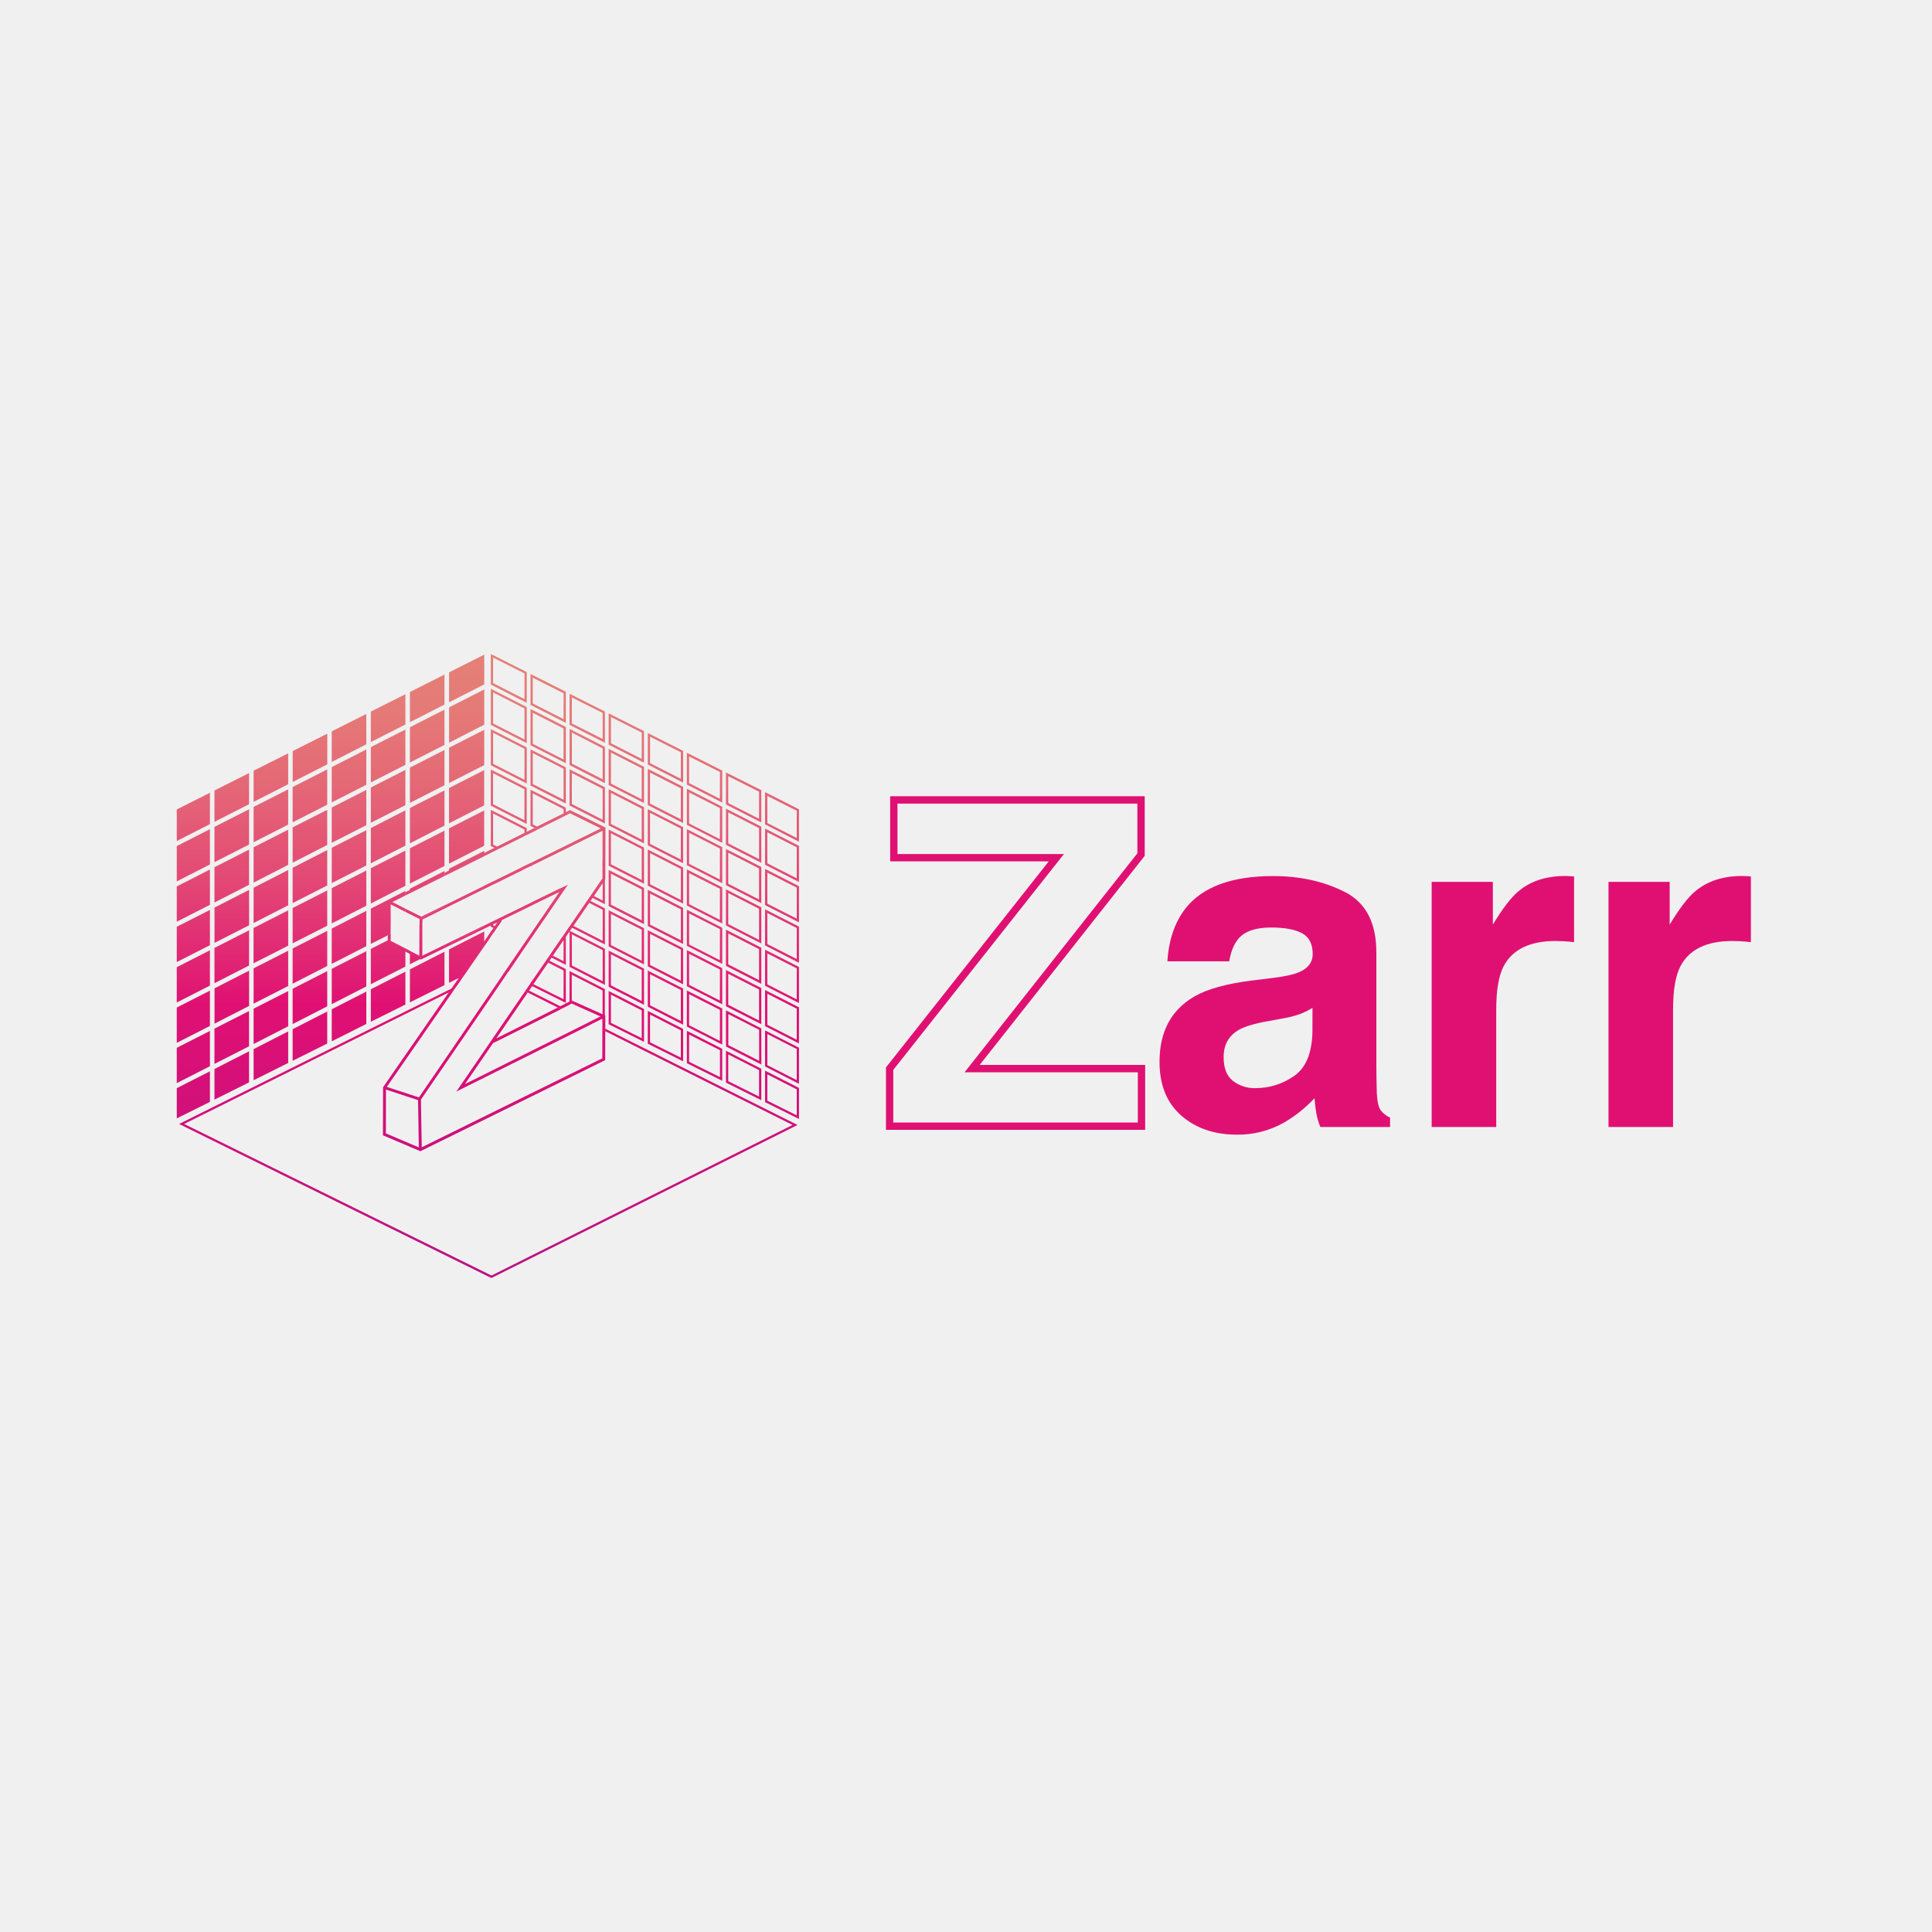
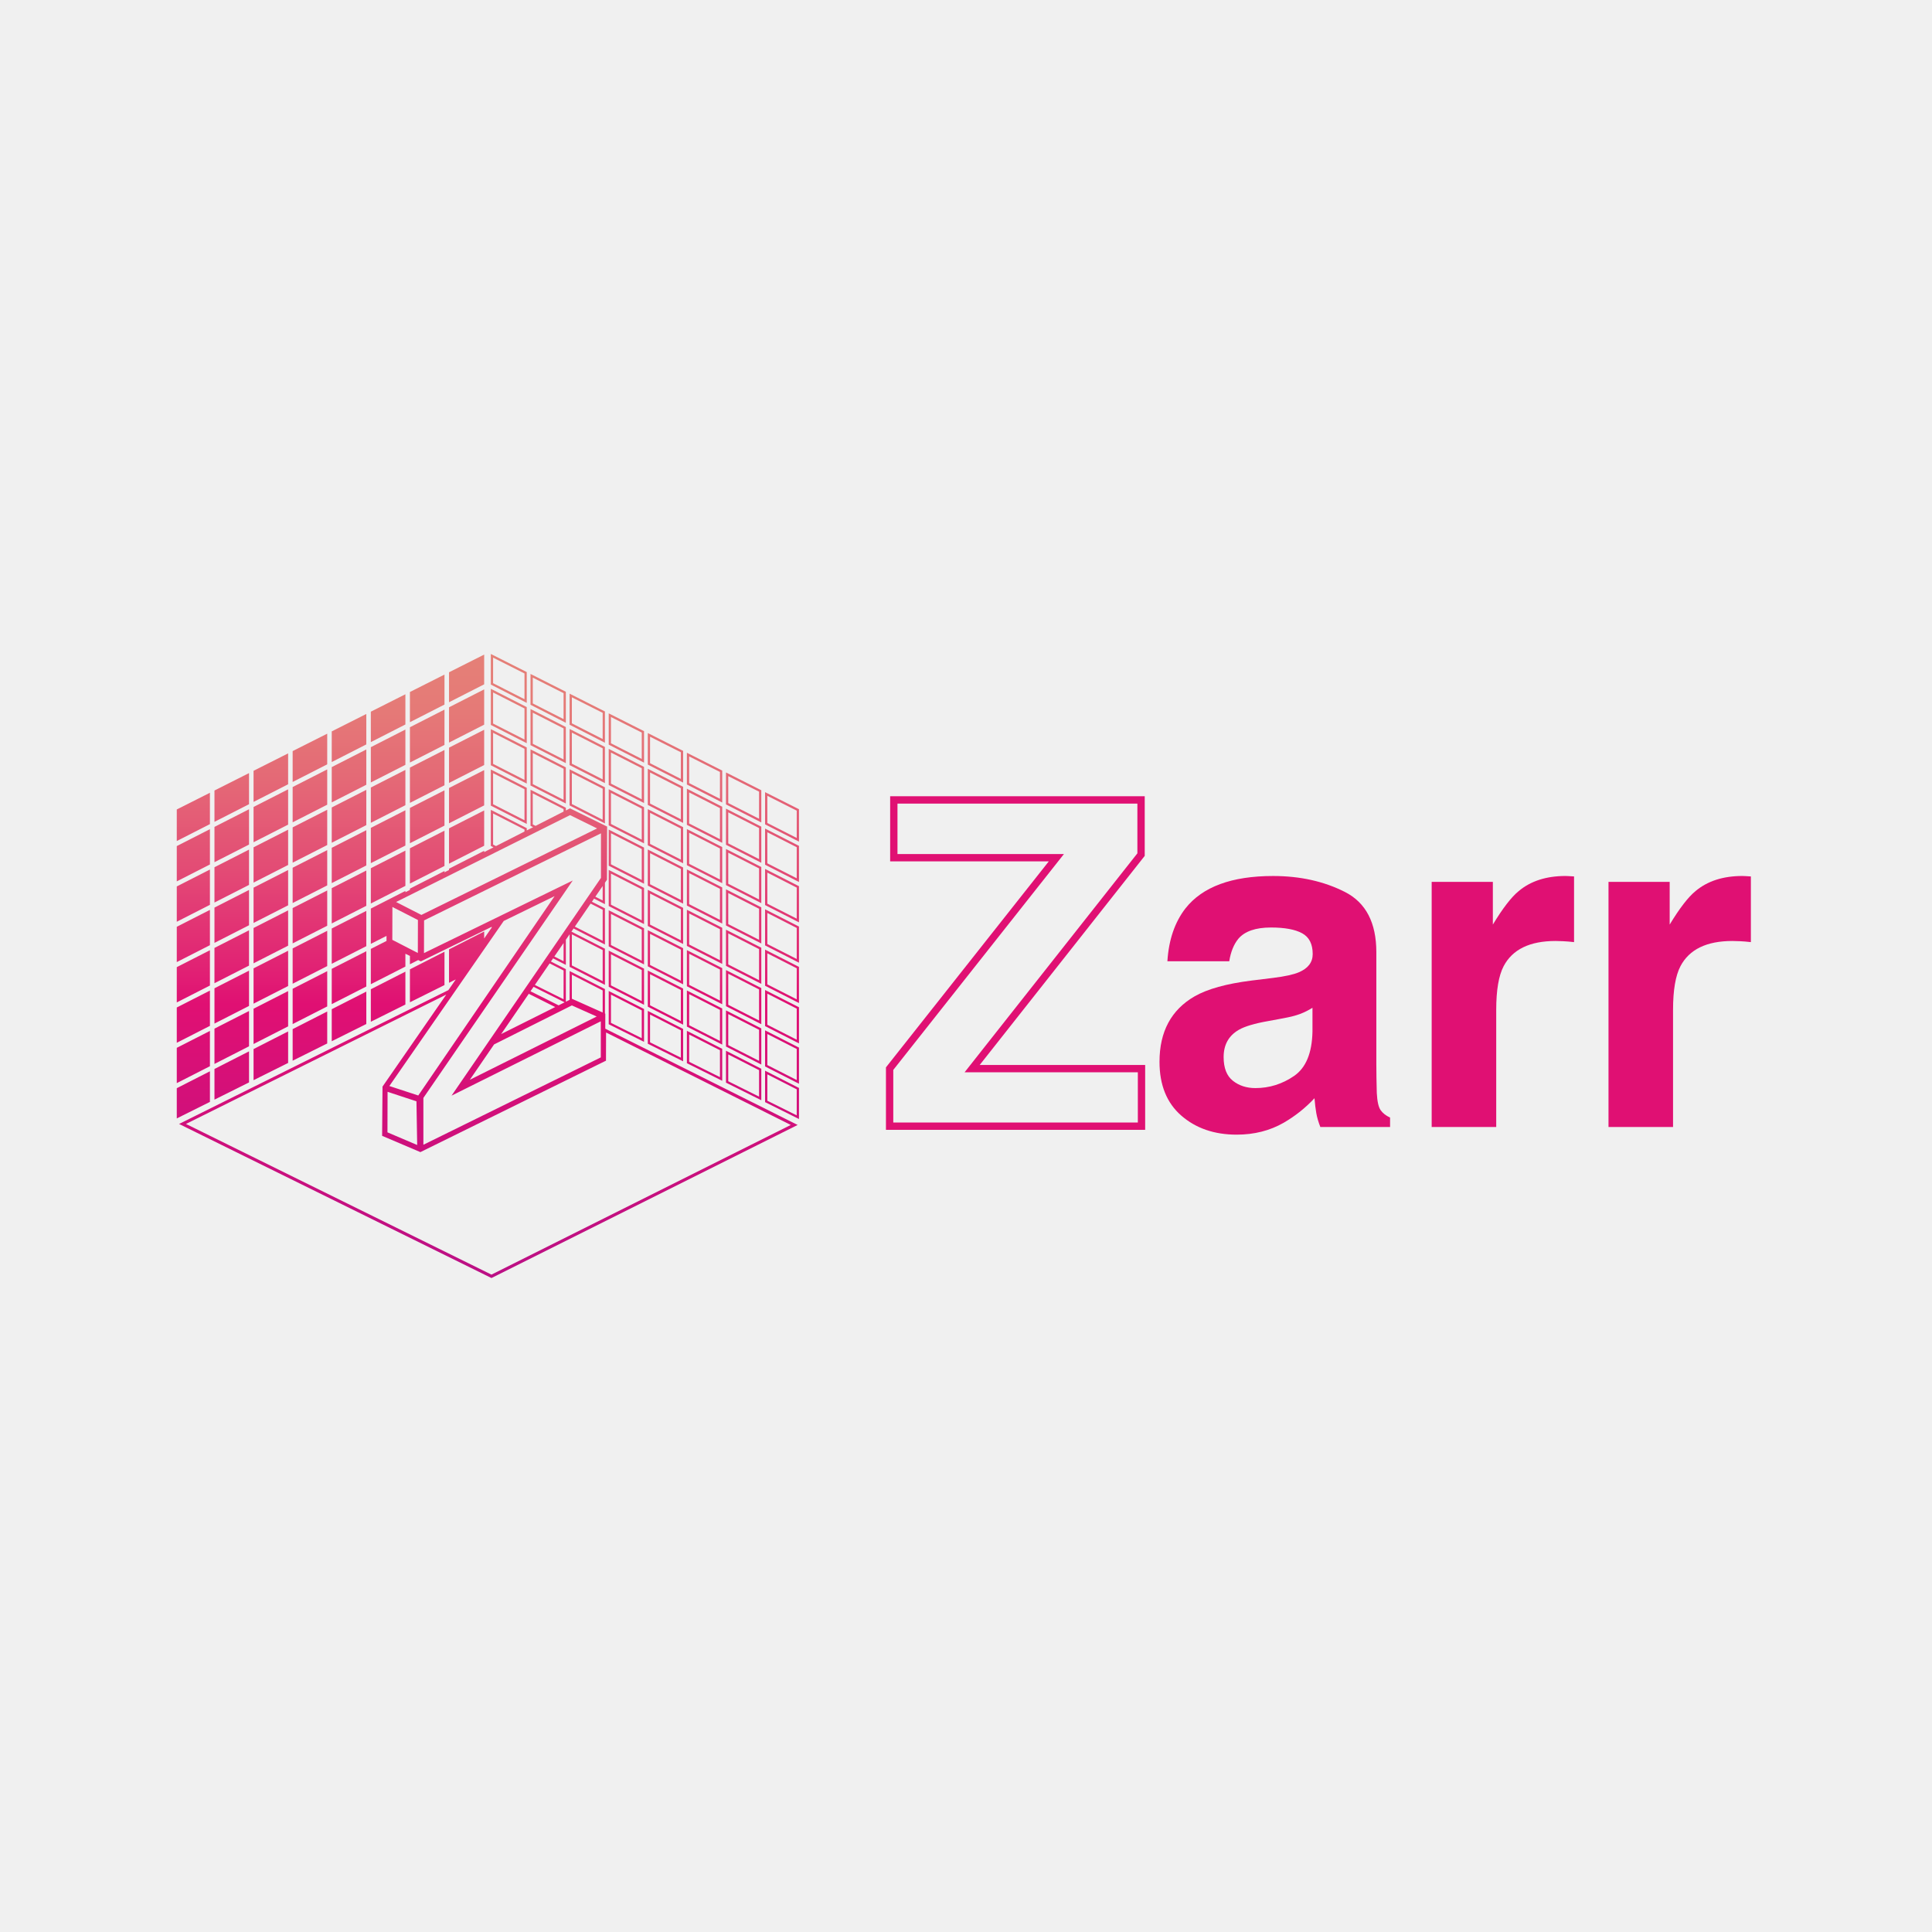
- <svg xmlns="http://www.w3.org/2000/svg" id="Layer_1" data-name="Layer 1" viewBox="0 0 1200 1200">
-   <defs>
-     <style>.cls-1{fill:#e01073;}.cls-2{fill:url(#linear-gradient);}</style>
-     <linearGradient id="linear-gradient" x1="303.03" y1="406.19" x2="303.03" y2="793.81" gradientUnits="userSpaceOnUse">
-       <stop offset="0" stop-color="#e58077" />
-       <stop offset="0.09" stop-color="#e57a77" />
-       <stop offset="0.21" stop-color="#e46876" />
-       <stop offset="0.35" stop-color="#e34b75" />
-       <stop offset="0.5" stop-color="#e12374" />
-       <stop offset="0.56" stop-color="#e01073" />
-       <stop offset="1" stop-color="#bb1085" />
+ <svg xmlns="http://www.w3.org/2000/svg" version="1.1" id="Layer_1" x="0px" y="0px" viewBox="0 0 1200 1200" style="enable-background:new 0 0 1200 1200;" xml:space="preserve">
+   <style type="text/css">
+ 	.st0{fill:url(#SVGID_1_);}
+ 	.st1{fill:url(#SVGID_00000049916979490129985880000006134185012107569597_);}
+ 	.st2{fill:url(#SVGID_00000080914569712496215710000005892002110122160282_);}
+ 	.st3{fill:#262262;}
+ 	.st4{fill:#EF7943;}
+ 	.st5{fill:#FFFFFF;}
+ 	.st6{fill:#5B6670;}
+ 	.st7{fill:#323B68;}
+ 	.st8{fill:#21B0B7;}
+ 	.st9{fill:#114999;}
+ 	.st10{fill:#06262D;}
+ 	.st11{fill:url(#SVGID_00000023995174482401590100000014180229098725433524_);}
+ 	.st12{fill:#3D4543;}
+ 	.st13{fill:url(#SVGID_00000068637756729661439010000013771980727991085727_);}
+ 	.st14{fill:#E01073;}
+ 	.st15{fill:url(#SVGID_00000113312867394074002770000006285773742854329484_);}
+ 	.st16{fill:url(#SVGID_00000026857625296769212540000015742443253915618464_);}
+ 	.st17{fill:url(#SVGID_00000147191186001929186330000013043410487213114786_);}
+ </style>
+   <g>
+     <linearGradient id="SVGID_1_" gradientUnits="userSpaceOnUse" x1="303.031" y1="406.186" x2="303.031" y2="793.814">
+       <stop offset="0" style="stop-color:#E58077" />
+       <stop offset="0.087" style="stop-color:#E57A77" />
+       <stop offset="0.207" style="stop-color:#E46876" />
+       <stop offset="0.346" style="stop-color:#E34B75" />
+       <stop offset="0.499" style="stop-color:#E12374" />
+       <stop offset="0.561" style="stop-color:#E01073" />
+       <stop offset="1" style="stop-color:#BB1085" />
    </linearGradient>
-   </defs>
-   <path class="cls-1" d="M711.28,701.77h-161V663L651.42,535H552.89V494.57H711v37l-.49.62-102,129.25H711.28Zm-156.45-4.55h151.9V666H599.11L706.45,530V499.13h-149v31.33H660.83l-106,134.08Z" />
-   <path class="cls-1" d="M790.85,607.38q11.11-1.39,15.9-3.49,8.6-3.63,8.59-11.32,0-9.36-6.59-12.92t-19.33-3.56q-14.29,0-20.25,7-4.24,5.17-5.66,14H725.09q1.26-20,11.23-32.83,15.85-20.12,54.44-20.12,25.11,0,44.61,9.92t19.51,37.44V661.3q0,7.28.27,17.61.42,7.82,2.38,10.61a14.1,14.1,0,0,0,5.87,4.61V700H820.09a44.68,44.68,0,0,1-2.52-8.66q-.69-4.05-1.11-9.22a82.32,82.32,0,0,1-19.11,15.23,57.84,57.84,0,0,1-29.23,7.4q-20.8,0-34.36-11.8T720.2,659.49q0-28.08,21.81-40.66,12-6.84,35.19-9.77ZM815.2,626a44.74,44.74,0,0,1-7.72,3.84,65.26,65.26,0,0,1-10.69,2.73l-9.07,1.67q-12.74,2.24-18.3,5.45-9.4,5.45-9.4,16.9,0,10.2,5.74,14.74a21.83,21.83,0,0,0,14,4.54,41.59,41.59,0,0,0,24-7.54q11-7.54,11.42-27.52Z" />
-   <path class="cls-1" d="M974.25,544.16c.51.05,1.65.12,3.43.21v40.8q-3.78-.42-6.71-.56c-2-.09-3.54-.14-4.75-.14q-24,0-32.27,15.64-4.62,8.8-4.61,27.11V700h-40.1V547.73h38v26.54q9.22-15.22,16.07-20.82,11.18-9.36,29.06-9.36C973.11,544.09,973.74,544.12,974.25,544.16Z" />
-   <path class="cls-1" d="M1084.08,544.16q.76.08,3.42.21v40.8c-2.52-.28-4.75-.47-6.71-.56s-3.54-.14-4.75-.14q-24,0-32.27,15.64-4.61,8.8-4.61,27.11V700H999.07V547.73h38v26.54q9.21-15.22,16.06-20.82,11.17-9.36,29.06-9.36C1082.94,544.09,1083.56,544.12,1084.08,544.16Z" />
-   <path class="cls-2" d="M368.84,635.38l-1.57.78h0l1.57-.79Zm-57.37-28.72-.8,1.17h0l.8-1.17ZM350,626h0l-1.56.79h0Zm-23.83-10.36h0l.8-1.17h0Zm40.67,18.79-1.57.78h0l1.57-.78Zm-20.39-8.63L348,625l-19.42-9.72-.8,1.17ZM283.7,612.39h0L282,614.78h0Zm92.24,28.11,116.34,58.23-187,93.52L114.37,698.11,278.7,616.44l1.66-2.39L111.21,698.11l194,95.7,190.17-95.07L375.94,638.93ZM227.52,590.82l-21.47,10.95v21.92l21.47-11Zm0-25.06-21.47,11v21.92l21.47-11Zm0-50.12-21.47,10.94V548.5l21.47-10.94Zm0,25.06-21.47,10.94v21.93l21.47-11Zm24.28-62.5-21.47,10.94v21.92l21.47-10.94Zm0-47L230.33,442v18.9L251.8,450Zm0,21.91-21.47,10.95V486l21.47-10.94Zm-24.28-9.67-21.47,10.82v19l21.47-10.95ZM203.24,553.08,181.76,564v21.92L203.24,575Zm0-25.07-21.48,11v21.92l21.48-10.94Zm0,75.19-21.48,10.95v21.92l21.48-11Zm24.28-137.69-21.47,10.95v21.92l21.47-10.95ZM203.24,503,181.76,513.9v21.92l21.48-11Zm24.28-12.38-21.47,10.95v21.92l21.47-10.94Zm24.28,12.69-21.47,11v21.92l21.47-11Zm-48.56,74.88-21.48,10.94V611l21.48-11Zm-72.85-13L109.8,575.64v21.92l20.59-10.49Zm0,50.12-20.59,10.5v21.92l20.59-10.5Zm0-25.06-20.59,10.5v21.92l20.59-10.5ZM276.08,541l-21.47,11v.9l21.47-10.73Zm-14.36,28.4-7.11-3.64h0l7.11,3.64,14.36-7.07h0ZM130.39,640.33l-20.59,10.5v21.92l20.59-10.5Zm148.5-54.83h0l21.84-10.65h0Zm-148.5-45.41L109.8,550.58V572.5L130.39,562Zm0-25.07-20.59,10.5v21.92l20.59-10.5Zm145.69-49.2-21.47,10.95v21.92l21.47-10.95Zm-32.26,94.42h0l8,4.09h0Zm-1.09,1.45,0,10.85,0-10.85Zm-1.31-2.26,10.38-5.18v-.87l-21.47,11v21.92l10.54-5.37.06-21.2Zm34.66-118.67L254.61,451.7v21.92l21.47-10.94Zm-33.41,143.6h0l9.13,4.69h0Zm-1.81-.34-10.53,5.37v21.92l21.47-10.94v-9.3l-10.94-5.63Zm35.22-68.08-21.47,10.95v21.92l21.47-10.95ZM251.8,528.32l-21.47,10.95v21.92l21.47-11Zm2.81,62.19,5.91,3h0l-5.91-3Zm7.78-17.46,0,13.89,0-13.89Zm-7.78,25.88,6.27-3.19-6.27-3.22Zm21.47-108-21.47,10.95v21.92l21.47-11ZM154.68,628,133.2,638.9v21.92l21.48-10.94Zm99.93-25.89v20.47l21.47-10.7V591.13ZM276.08,419l-21.47,10.82v18.75l21.47-10.94Zm24.65,84.39-21.84,11.13v21.92l21.84-11.13Zm-97.49-25.49-21.48,10.95v21.92l21.48-10.95Zm0,150.37-21.48,11v19.61l21.48-10.7Zm24.28-12.38-21.47,11v19.9L227.52,636Zm24.28-12.37-21.47,10.94v20.18l21.47-10.7Zm48.93-125.19-21.84,11.13v21.92l21.84-11.13ZM130.39,665.4,109.8,675.89v18.77l20.59-10.25Zm0-173L109.8,502.78v19.6l20.59-10.5ZM179,640.64l-21.48,11v19.32L179,660.22Zm121.77-62.08L278.89,589.7v20.74l6.07-3,15.77-22.76Zm-8.65,21.74-3.78,5.46h0Zm8.65-147-21.84,11.13v21.92l21.84-11.13Zm0-25.07-21.84,11.14v21.92l21.84-11.14Zm0-21.62-21.84,11v18.61l21.84-11.13Zm0,121.87-21.84,11.13v1.15l21.84-10.9ZM278.89,561h0l21.84-10.75h0ZM179,540.39l-21.48,11v21.92l21.48-11Zm0-50.12-21.48,10.94v21.93L179,512.19ZM154.68,653,133.2,664v19l21.48-10.7ZM179,565.45,157.48,576.4v21.92L179,587.38Zm24.28-109.76-21.48,10.83V485.7l21.48-10.95ZM179,590.52l-21.48,10.94v21.92L179,612.44Zm0,25.06-21.48,10.94v21.93l21.48-11Zm0-100.25-21.48,10.95V548.2l21.48-11Zm-24.28-12.68L133.2,513.59v21.92l21.48-10.94Zm0-22.48L133.2,491v19.46l21.48-10.94Zm0,47.54L133.2,538.65v21.93l21.48-11Zm0,50.12L133.2,588.78V610.7l21.48-11Zm0,25.06-21.48,11v21.92l21.48-11Zm24.28-135-21.48,10.82v19.32L179,487.13Zm-24.28,84.84-21.48,11v21.92l21.48-10.95ZM400,624.07l-21.95-11.18V590.44L400,601.63Zm-1.41-21.58-19.13-9.76V612l19.13,9.75ZM400,599l-21.95-11.19V565.38L400,576.56Zm-1.41-21.59-19.13-9.75V587l19.13,9.76ZM400,548.89,378.07,537.7V515.25L400,526.44Zm-1.41-21.59-19.13-9.75v19.29l19.13,9.75ZM400,574l-21.95-11.19V540.32L400,551.5Zm-1.41-21.59-19.13-9.75V561.9l19.13,9.76Zm-22.88-40.91-21.94-11.19V477.82L375.73,489Zm-1.4-21.59-19.13-9.75V499.4l19.13,9.75Zm1.4-28.54-21.94-11.18v-19.3l21.94,11.06Zm-1.4-18.56-19.13-9.64v16.16L374.33,459Zm1.4,43.62L353.79,475.2V452.75l21.94,11.19Zm-1.4-21.58L355.2,455v19.3l19.13,9.75ZM400,473.7l-21.95-11.19V443.08L400,454.13ZM398.61,455l-19.13-9.64v16.29l19.13,9.76ZM424.3,586.33l-21.94-11.19V552.69l21.94,11.19Zm-1.41-21.59L403.76,555v19.29L422.89,584Zm1.41-3.48-21.94-11.18V527.63l21.94,11.19Zm-1.41-21.58-19.13-9.76v19.3L422.89,559Zm1.41,96.77-21.94-11.19V602.82L424.3,614Zm-1.41-21.59-19.13-9.75V624.4l19.13,9.76ZM400,498.76l-21.95-11.18V465.13L400,476.32Zm-1.41-21.58-19.13-9.76v19.3l19.13,9.75Zm25.69,59L402.36,525V502.57l21.94,11.19Zm-1.41-21.58-19.13-9.76v19.3l19.13,9.75ZM400,523.82l-21.95-11.18V490.19L400,501.38Zm-1.41-21.58-19.13-9.76v19.3l19.13,9.75ZM424.3,611.39,402.36,600.2V577.76l21.94,11.18Zm-1.41-21.59-19.13-9.75v19.29l19.13,9.76Zm52.31-25,21.06,10.73V598L475.2,587.21Zm1.41,21.58,18.25,9.31v-19.3l-18.25-9.3Zm-1.41,28.54,21.06,10.73v22.45L475.2,637.34Zm1.41,21.59,18.25,9.3v-19.3l-18.25-9.3Zm-1.41-46.65,21.06,10.73V623L475.2,612.27Zm1.41,21.58,18.25,9.31v-19.3l-18.25-9.3Zm-128.44-59.7,1.58-.77h0l-1.58.77Zm-17.26,8.42h0l-1.4.68h0Zm8.13,6.22h0l-.8,1.17h0ZM475.2,640l21.06,10.74v22.44L475.2,662.4Zm1.41,21.59,18.25,9.3V651.55l-18.25-9.31ZM304.86,572.83h0l1.41-.68h0Zm19.76-9.64-1.57.77h0l1.58-.77Zm2.55,20.51h0l-1.64,2.4h0Zm-20.9-9v-.58l-1.41.69v.75l1.6.81.81-1.16Zm168.93-35,21.06,10.74v22.44L475.2,562.15Zm1.41,21.59,18.25,9.3V551.3L476.61,542Zm-1.41-46.65,21.06,10.74v22.44L475.2,537.09Zm1.41,21.59,18.25,9.3V526.24l-18.25-9.31ZM351.45,499.07l-21.94-11.19V465.44l21.94,11.18Zm-1.4-21.59-19.14-9.75V487l19.14,9.76Zm3.74,97.84,1.41-2.05-1.41,2.05Zm20.54-10.27v19.29l-18.18-9.27-.8,1.17,20.38,10.39V564.19l-9-4.58-.8,1.16Zm-22.88-91-21.94-11.19V440.38l21.94,11.18Zm-1.4-21.59-19.14-9.75V462l19.14,9.76Zm3.74,126.09.23-.33,21.71,11.07v22.44l-21.94-11.18Zm1.41,21.14,19.13,9.75V590.11l-19.13-9.76Zm-24.29-64.31-1.4.69h0Zm43.42,23.94-5.45-2.78-.8,1.17,7.65,3.9V546.5l-1.4,2ZM341,594h0l.8-1.17h0Zm9.05-13.21h0l1.4-2h0Zm-19.14-2.55-1.4,2h0l1.4-2ZM350.05,597l-6.64-3.38-.8,1.17,8.84,4.51v-17.4l-1.4,2.05Zm-13.94-26.39.8-1.17h0l-.8,1.17Zm-5.2-58.55V492.79l19.14,9.75v2.65l1.4-.7v-2.81L329.51,490.5v22.44l2.48,1.27,1.56-.78Zm142,149.13L450.92,650V627.57l21.94,11.19Zm-1.4-21.59-19.14-9.75v19.29l19.14,9.75ZM350.05,602.79v17.86l-18.75-9.34-.8,1.17,20.95,10.43v-21l-10.16-5.18-.81,1.17Zm-20.54,8h0l1.4-2h0Zm9.36-13.65h0l.8-1.17h0Zm12.58-148.15-21.94-11.18V418.61l21.94,11.05Zm-1.4-18.41-19.14-9.65v16l19.14,9.75Zm-43.78,94.05V505.29l19.5,9.94v2.09l1.4-.71v-2.24L304.86,503v22.44l2.29,1.17,1.56-.78Zm118-13.44L402.36,500V477.51l21.94,11.18Zm-1.41-21.59-19.13-9.75v19.29l19.13,9.76ZM424.3,659.2l-21.94-10.93V627.88l21.94,11.19Zm-1.41-19.27-19.13-9.76V647.4l19.13,9.53ZM400,647.1l-21.95-10.93V615.5L400,626.69Zm-1.41-19.55-19.13-9.76V635.3l19.13,9.54Zm-24.46,5.18v1.49h0v-1.49l-1.5.74h0Zm-3.49-.25h0l1.57-.78h0Zm-15.5-9.11h0l-1.37.69h0Zm0-1.94v-16l19.13,9.75V630l1.4.62v-16.3l-21.94-11.19v19l1.34-.67Zm-28-109.68-22.31-11.37V477.94l22.31,11.37Zm-1.4-21.58-19.5-9.94v19.29l19.5,9.94ZM475.2,665l21.06,10.74V695L475.2,684.55Zm1.41,18.67,18.25,9.09V676.61l-18.25-9.31Zm19.65-181v20.13L475.2,512V492Zm-1.4.87-18.25-9.2v16.87l18.25,9.3ZM448.58,671.29l-21.94-10.93v-20.1l21.94,11.18Zm-1.4-19L428,642.55v16.94L447.18,669Zm-133-49.54h0l-.8,1.17h0ZM324.2,588h0l-.8,1.17h0Zm-19.34-9.86v.51l.26-.37Zm22.31-91.49-22.31-11.37V452.87l22.31,11.37Zm-1.4-21.59-19.5-9.94v19.3l19.5,9.94Zm1.4-3.47-22.31-11.37V427.81l22.31,11.37ZM325.77,440l-19.5-9.94v19.3l19.5,9.94Zm1.4-3.47L304.86,425.2v-19l22.31,11.24Zm-1.4-18.28-19.5-9.82v15.87l19.5,9.94Zm-19.5,131.17-1.41.69h0l1.41-.69Zm18.66-11.17h0l-1.57.77h0Zm-18.66,9.19-1.41.69h0l1.41-.69Zm142.31,26.16-21.94-11.18V540l21.94,11.19Zm-1.4-21.58L428,542.3v19.3l19.14,9.75Zm1.4-28.54-21.94-11.19V489.89l21.94,11.18Zm-1.4-21.59L428,492.18v19.29l19.14,9.76Zm25.68,181.46-21.94-10.93V652.64l21.94,11.18Zm-1.4-18.71-19.14-9.75v16.66l19.14,9.53Zm-22.88-66-21.94-11.18V565.07l21.94,11.19Zm-1.4-21.58L428,567.36v19.3l19.14,9.75Zm-22.88-91-21.94-11.19V455.31l21.94,11.06Zm-1.41-18.84-19.13-9.65V474l19.13,9.76Zm25.69,156.53-21.94-11.19V590.13l21.94,11.19Zm-1.4-21.59L428,592.43v19.29l19.14,9.75Zm1.4,46.65-21.94-11.19V615.2l21.94,11.18Zm-1.4-21.59L428,617.49v19.29l19.14,9.76Zm1.4-78.66-21.94-11.19V515l21.94,11.18ZM447.18,527,428,517.24v19.29l19.14,9.76Zm25.68,8.91-21.94-11.19V502.26l21.94,11.19Zm-1.4-21.59-19.14-9.75v19.29l19.14,9.75Zm1.4-3.48-21.94-11.18V479.79l21.94,11Zm-1.4-19.12-19.14-9.64v16.72l19.14,9.75Zm1.4,69.25-21.94-11.19V527.33l21.94,11.18Zm-1.4-21.59-19.14-9.75v19.29l19.14,9.76Zm1.4,71.71L450.92,599.9V577.45l21.94,11.19Zm-1.4-21.58-19.14-9.76V599l19.14,9.75Zm1.4,46.64L450.92,625V602.51l21.94,11.19Zm-1.4-21.58-19.14-9.76v19.3l19.14,9.75Zm-22.88-116.1-21.94-11.19V467.55l21.94,11.06Zm-1.4-19L428,469.83v16.58l19.14,9.75ZM472.86,586l-21.94-11.19V552.39l21.94,11.18Zm-1.4-21.59-19.14-9.75V574l19.14,9.76Zm-166.6-14.28v-2l-4.13,2v.16l-21.84,11.13V561l-2.81,1.38v.6l-15.49,7.9V574l1.81-.92v-2Zm69.27,89.44,1.81.91-.05,18L261.1,715.05l-23.26-9.9.09-29.87.16-.22,40.61-58.62,3.34-1.66-41.78,60.3h0l5.61,1.84,14.32,4.7h0l16-23.35,34.5-50.44,1.62.81-24.13,35.27-26.69,39,0,2.8.44,26.9,72.16-35.56,40-19.69h0Zm-114,73.11-.48-29.38h0l-19.93-6.54,0,15.22,0,12,11.53,4.9,8.95,3.82h0Zm79.52-116.78,1.62.83,1.32-1.94L341,594Zm3.74-2.28,6.64-9.67v-3.19l-8.25,12Zm-32-22h0l10.44-5.09L325,565l-2-1-16.78,8.18v2l2.65-1.3-1.65,2.39,1.62.82,2.89-4.16Zm42.39,3.69-2.34,3.41v3.19l2.34-3.41v-.45l.23.12,1.33-1.94-1.56-.79Zm-3.74-70.13-16.5,8.24,2,1,14.53-7.25ZM330.91,611.12l.39.19,9.18-13.39-1.61-.83-8,11.6Zm-1.4-.38L327,614.42l1.63.82,1.89-2.76-1-.5Zm24.28,13.32v-2L348,625l2,1Zm20.36,10.16,0,3.81,1.81.9,0-8.21-.24-.11V635Zm-48.38-116.9-17.06,8.51,2,1,15.08-7.53Zm47.38-2.77h0l-17.95,8.84v1.07l.91.47L374.26,516h0l0,13.73v4.43l.12.07v-19.3l-19.13-9.75v.56l15.87,7.8Zm-4.31,120.82,3.81-1.9-2-1-3.81,1.9Zm4.12-4h0l-.74.37,2.1,1V630l-19.13-8.56v1.78l3.35,1.67L373,631.33Zm-64.88-54.12-1.62-.83-1.34,1.94,1.62.82Zm-3.22,4.64v-3.16l-4.13,6v3.16Zm60.27-23.07,1.62.83,1.33-1.94-1.62-.83Zm-13.89-7.08,1.52-2.23-3,1.47Zm-50.51,23.15v.57l-21.84,11.14V585.5l-2.59,1.27-.22.1V588l-15.2,7.75.53.27,43.45-21.19v-2Zm66.53-19.18,1.62.83,5.45-8V540l-.14-.07v5.68Zm-13.47-31.59-3.85,1.9,1.51.77v.47l3.09-1.52-.75-.38Zm-5.42,2.67L334,533.84l-3.06,1.5v1.81l.19.09,18.95-9.33v-.3Zm18.9,109.41-2-1-76.47,38.13h0l7.1-10.35,10.28-15h0l1.65-2.42.65,1.27,39.95-20-2-1-38.19,19.16,19.54-28.5-1.63-.82-42.72,62.32ZM242.68,580l-1.81.93V584l1.81-.92Zm11.93-14.19-2.81-1.43v2l2.81,1.44Zm33.69,40L285,607.42l-4.6,6.63,3.34-1.66Zm66.9-32.49v1.32l.95.48,9.8-14.3-1.62-.82-6.65,9.7ZM251.8,589.06v2l2.81,1.45v-2Zm77.71-71.62v-1.88l1.86,1,2.59-1.3-2-1-4.82,2.4v2ZM325,590l-1.62-.82-9.26,13.55,1.62.81Zm4.49-54-4.58,2.26,2,1,2.61-1.29h0Zm24.28-30.72V504l21.94,10.05v22.44l-1.53-.78v2.61l1.53.78v7.38l.11-.15.14-.22.1-32.13-22-10.82-2.62,1.31v2Zm-26.65,81.61-1.61-.82L324.2,588l1.62.82Zm-22.28-57.17v-1.69l1.68.85,2.59-1.29-2-1-6.42,3.21v2Zm24.65,53.72v-3.19l-2.34,3.42v3.19Zm-74.9-28.63v-2l-2.81,1.4v2Zm74.9,6-4.88,2.39,2,1,2.9-1.42Zm-16.17,43.12-1.87,2.73,1.62.81,1.87-2.73Zm-7.07-56.45v2L318,543.69l7.35-3.62-2-1Zm30.64,22,1.62.82,1.32-1.94-1.61-.82ZM347.46,554h0L339,566.35l1.61.82,9.4-13.73v-.77l-1.88-1-17.26,8.42v2Zm-16.55,24.19v3.18l6.82-10-1.62-.82Zm-52-35.51v-2l-2.81,1.4v2Zm32.58,63.94-.8,1.17,1.62.81.8-1.17ZM282,614.78l1.66-2.39-3.34,1.66-1.66,2.39Zm84.81,19.6-1.57.78,2,1,1.57-.79Zm7.28,4.13v1.08l1.81.91v-1.57l-1.81-.9Zm-47.95-22.92,1.63.82.8-1.17-1.63-.82Zm22.27,11.15L350,626l-2-1-1.57.79Zm-72.37-82.62v-2l-21.47,10.73v2Zm-21.47,21.64v2l6,3.05h0l15.49-7.9v-.6l-14.36,7.07Zm24.28,20.8,21.84-11.14v-.57L278.89,585.5Zm-36.19-14,0-10.85h0l9.06,4.64v-2l-8-4.09h0l8-4v-2l-10.38,5.18-.49.25-.06,21.2,1.81-.93Zm0,11.83h0V583.1l-1.81.92v1.42l10.94,5.63v-2Zm33.41,2.5-13.75,6.71,0-6.64,0-13.89-1.81.92-.06,19.58h0l-5.91-3v2l6.27,3.22,15.2-7.75Zm16,13.43,8.65-12.48v-3.16L285,607.42l3.34-1.66Zm8.65-68.49v-2l-21.84,10.9v2Zm-21.84,29.68,21.84-11.13v-.16L278.89,561Zm76.31-38.1-1.41.69v1.24l.75.38,1.57-.77-.91-.47Zm0-17.66v-.56l19.13,9.75v19.3l-.12-.07v1.58l1.53.78V514.07L353.79,504v1.29l.28-.14Zm-5.15,47.71,1.19-1.74-1.49-.76-1.58.77,1.88,1Zm-19.14,8.67v-2l-1.4.68v2Zm7.33,5.41,1.61.82.8-1.17-1.61-.82Zm-11.07,19.37V583.7l-1.64,2.4,1.61.82Zm-2.54-23.69-1.58.77,2,1,1.58-.77Zm-18.36,8.95-1.41.68v2l1.41-.69Zm2.62,3.89-1.62-.82-.81,1.16,1.62.83ZM364.33,560l1.62.82.8-1.16-1.62-.83Zm-9.13,14.64v-1.32l-1.41,2.05v.13l1.56.79.8-1.17Zm-1.41,3.92.23-.33-.23-.12Zm-22.88-43.17-1.4.69v2h0l1.58-.77-.19-.09Zm-1.4-19.78v1.88l1.86-.93ZM349.94,526l-1.57.77,1.68.86v.3l1.4-.69v-.47Zm24.26,12.36v1.57l.14.07v8.57l1.4-2v-7.38Zm-6.94,17.33-.8,1.17,1.62.83.8-1.17Zm-17.21,25.11V584l1.4-2.05v-3.19Zm-8.25,12L341,594l1.61.82.8-1.17Zm-10.89-11.41v-3.18l-1.4,2v3.19Zm5.2-10.78,1.62.82.8-1.17-1.62-.82Zm-.59-56.2-2-1-1.56.78,2,1Zm14.53-7.25,1.4-.7v-2l-1.4.7Zm-11.18,89.91,1.61.83.81-1.17-1.62-.83Zm-8,14v-2.43l-1.4,2V612l1,.5.8-1.17Zm-20.22-84.28-2-1-1.56.78,2,1Zm15.08-7.53,1.4-.7v-2l-1.4.71Zm29.39,104.06h0l3.38,1.51-3.35-1.67v-1.78l-.07,0-1.34.67v2Zm19.17,9.37-2.1-1-1.57.78,2,1,1.5-.74v1.49l1.58.79v-4.4l-1.4-.62Zm-67.59-53.6-1.62-.82-.26.37v3.16Zm7.4,23.62-.8,1.17,1.62.81.8-1.17Zm11.68-13.9L324.2,588l-.8,1.17L325,590Zm-2.46-49.8,2,1,1.57-.77-2-1Zm-17.09,8.42-1.41.69v2l1.41-.69Zm-1.41-19.42v1.69l1.68-.84Zm-45.2,155.26.48,29.38h0l-.48-29.38Zm-20,8.68,0,12,11.53,4.9L239.66,704Zm14.92-124.23h0l-2.81-1.44h0ZM242.68,580h0v3.15h0Zm17.91-9.12V574h0v-3.14Zm-6-3.06h0l6,3.06h0Zm-11.91,4.77,0,7.41h0Zm9.1-6.21-9.06-4.64h0l9.06,4.64Zm-9.13,16.77v1.26h0V583.1Zm17.85,10.45h0l.06-19.58h0Zm44.34-11.7h0l-4.13,6h0ZM347.46,554h0l-16.55,8.07h0Zm-35.68,17.83-.37-.24h0l.38.25L308.89,576h0Zm-3.7,5.34h0l-1.34,1.93h0Zm-67.82,97.87,5.61,1.84-5.61-1.84Zm89.25-112.29-2.9,1.42h0l2.9-1.41ZM260.19,681.62l16-23.35-16,23.35ZM325,565l-3.18,1.55L325,565Zm-24.3,22.84-8.65,12.48,8.65-12.48Zm30.18-25.71-1.4.68h0l1.4-.69Zm-22,13.93h0l-.81,1.17h0Zm17.72-11.83h0L325,565h0Zm-19.87,14.93h0l-1.88,2.71h0Zm19-59.83h0l-15.08,7.53h0Zm-16.64,8.31h0l-2.59,1.29h0Zm44.66-22.31h0l-2.34,1.17h0Zm-99.18,49.54h0l-2.81,1.4h0Zm74.9-37.41h0l-2.34,1.17h0Zm25.69-11.71h0l15.87,7.8Zm-5.15,1.45h0l-14.53,7.25h0Zm-71.16,35.54h0l-2.81,1.4h0ZM334,515.22h0l-2.59,1.3h0Zm39.19-.67h0l-17.95,8.84h0Zm-68.29,15.2h0l-4.13,2.06h0Zm43.51-3h0L334,533.84Zm5.42-2.67h0l-3.85,1.9h0Zm-77.71,20h0l-21.47,10.72h0ZM251.8,556.24l-8,4h0l8-4Zm48.93-24.43h0l-21.84,10.91h0Zm54.47-8.42h0l-1.41.69h0Zm-1.13-18.22,1.13.56h0l-1.13-.56-.28.14h0ZM349.94,526h0l-1.57.77h0Zm-18.57-9.47h0l-1.86.93h0Zm20.08-10h0l-1.4.7h0Zm-15.92,8h0l-1.56.78h0Zm-8.36,4.17h0l-1.4.7h0Zm-16.48,8.23h0l-1.56.78h0Zm-4.15,2.07h0l-1.68.84h0ZM374.26,516l-18.15,8.94h0L374.26,516Zm-48.92,24.08h0L318,543.69Zm-13,68.57-24.13,35.27,24.13-35.27Zm61.92-74.49h0v0ZM261.52,685.74l.44,26.9,72.16-35.56L262,712.64ZM374.2,538.34h0v-2.61h0Zm0,7.25-6.92,10.08,6.92-10.08v-5.68h0Zm-16.5,24.06,6.65-9.7h0Zm7.45-10.87h0l1.33-1.94h0Zm-34-21.54,18.95-9.33h0l-18.95,9.33Zm43,120.15h0l.05-17.8h0Zm-46.91-70.5h0l2.34-3.42h0Zm24.28-59.67h0l3.09-1.52h0Zm-20.54,54.2,6.82-10h0l-6.82,10Zm-4-42.12h0l2.61-1.29h0Zm13.75,27.87,9.39-13.73h0l-9.4,13.73Zm10.58-15.47,1.53-2.23h0l-1.52,2.23Zm-25.42,37.16h0l1.33-1.94h0Zm-10.06,14.71L325,590h0l-9.26,13.54Zm22.77-33.29h0l1.33-1.94h0ZM315,604.74l-1.87,2.73h0l1.87-2.73Zm-1.87,2.73h0l-.8,1.17h0Zm61,32.12v0ZM262.35,586.94l0,6.64,13.75-6.71-13.75,6.71Zm111.86-52.79v1.58h0v-1.58Zm-18.1-9.22-1.57.77h0l1.57-.77Zm-6.06,28.51h0l1.19-1.74h0Zm-9.4,13.73-.8,1.17h0l.8-1.17Zm-13.51,19.75h0l0,0h0Zm37.19-27h0l.8-1.17h0ZM331.1,537.24l-1.58.77h0l1.58-.77Zm18.95-9.33h0l1.4-.69h0Zm24.14,12h0v-1.57h0Zm-7.73,16.93.8-1.17-.8,1.17Zm-28.73,14.61h0l.8-1.17h0Zm-8.22,12h0l1.4-2.05h0ZM325,590h0l.8-1.16h0Zm-9.26,13.54-.8,1.17h0l.8-1.17Zm9.58-63.5h0l1.57-.77h0ZM288.81,673.29h0l7.1-10.35Zm19-27.78-1.65,2.42,2.3-1.15ZM373,631.33h0l-14.41-6.45,0,0Zm-14.41-6.45-3.38-1.51h0l3.43,1.53Z" />
+     <path class="st0" d="M424.3,588.94l-21.94-11.19v22.45l21.94,11.19V588.94z M422.89,609.1l-19.13-9.75v-19.3l19.13,9.75V609.1z    M251.8,475.06L230.33,486v-21.92l21.47-10.95V475.06z M251.8,500.12l-21.47,10.95v-21.92l21.47-10.95V500.12z M251.8,525.18   l-21.47,10.95v-21.92l21.47-10.95V525.18z M276.08,537.86l-21.47,10.95v-21.92l21.47-10.95V537.86z M251.8,550.24l-21.47,10.95   v-21.92l21.47-10.95V550.24z M251.8,449.99l-21.47,10.95v-18.9l21.47-10.82V449.99z M227.52,462.37l-21.47,10.95v-19.04   l21.47-10.82V462.37z M227.52,512.5l-21.47,10.95v-21.92l21.47-10.95V512.5z M227.52,537.56l-21.47,10.95v-21.92l21.47-10.95   V537.56z M227.52,562.62l-21.47,10.95v-21.92l21.47-10.95V562.62z M276.08,512.8l-21.47,10.95v-21.92l21.47-10.95V512.8z    M227.52,487.43l-21.47,10.95v-21.92l21.47-10.95V487.43z M251.8,623.93l-21.47,10.7v-20.18l21.47-10.95V623.93z M300.73,450.11   l-21.84,11.13v-21.92l21.84-11.13V450.11z M130.39,536.94l-20.59,10.5v-21.92l20.59-10.5V536.94z M327.17,489.31l-22.31-11.37   v22.45l22.31,11.37V489.31z M325.77,509.46l-19.5-9.94v-19.29l19.5,9.94V509.46z M300.73,425.05l-21.84,11.13v-18.61l21.84-11   V425.05z M327.17,464.24l-22.31-11.37v22.45l22.31,11.37V464.24z M325.77,484.4l-19.5-9.94v-19.3l19.5,9.94V484.4z M227.52,587.68   l-21.47,10.95v-21.92l21.47-10.95V587.68z M130.39,562.01l-20.59,10.5v-21.92l20.59-10.5V562.01z M276.08,487.74l-21.47,10.95   v-21.92l21.47-10.95V487.74z M327.17,439.18l-22.31-11.37v22.45l22.31,11.37V439.18z M325.77,459.34l-19.5-9.94V430.1l19.5,9.94   V459.34z M276.08,462.68l-21.47,10.95V451.7l21.47-10.95V462.68z M300.73,475.18l-21.84,11.13v-21.92l21.84-11.13V475.18z    M300.73,525.3l-21.84,11.13v-21.92l21.84-11.13V525.3z M300.73,500.24l-21.84,11.13v-21.92l21.84-11.13V500.24z M276.08,437.62   l-21.47,10.95v-18.76l21.47-10.82V437.62z M178.96,660.22l-21.47,10.7v-19.33l21.47-10.95V660.22z M178.96,637.5l-21.47,10.95   v-21.92l21.47-10.95V637.5z M178.96,562.31l-21.47,10.95v-21.92l21.47-10.95V562.31z M154.68,524.57l-21.47,10.95v-21.92   l21.47-10.95V524.57z M178.96,587.38l-21.47,10.95V576.4l21.47-10.95V587.38z M178.96,612.44l-21.47,10.95v-21.92l21.47-10.95   V612.44z M154.68,499.51l-21.47,10.95v-19.46l21.47-10.82V499.51z M154.68,649.88l-21.47,10.95V638.9l21.47-10.95V649.88z    M154.68,672.31l-21.47,10.7v-19.05l21.47-10.95V672.31z M154.68,549.63l-21.47,10.95v-21.92l21.47-10.95V549.63z M154.68,624.81   l-21.47,10.95v-21.92l21.47-10.95V624.81z M154.68,599.75L133.2,610.7v-21.92l21.47-10.95V599.75z M154.68,574.69l-21.47,10.95   v-21.92l21.47-10.95V574.69z M203.24,600.06l-21.47,10.95v-21.92l21.47-10.95V600.06z M203.24,524.87l-21.47,10.95V513.9   l21.47-10.95V524.87z M203.24,499.81l-21.47,10.95v-21.92l21.47-10.95V499.81z M203.24,549.94l-21.47,10.95v-21.92l21.47-10.95   V549.94z M178.96,537.25l-21.47,10.95v-21.92l21.47-10.95V537.25z M203.24,474.75l-21.47,10.95v-19.18l21.47-10.82V474.75z    M203.24,575l-21.47,10.95v-21.92l21.47-10.95V575z M227.52,636.03l-21.47,10.7v-19.89l21.47-10.95V636.03z M178.96,512.19   l-21.47,10.95v-21.92l21.47-10.95V512.19z M178.96,487.13l-21.47,10.95v-19.32l21.47-10.82V487.13z M203.24,625.12l-21.47,10.95   v-21.92l21.47-10.95V625.12z M203.24,648.12l-21.47,10.7v-19.61l21.47-10.95V648.12z M227.52,612.74l-21.47,10.95v-21.92   l21.47-10.95V612.74z M424.3,563.88l-21.94-11.19v22.45l21.94,11.19V563.88z M422.89,584.03l-19.13-9.75v-19.29l19.13,9.75V584.03z    M448.58,551.2l-21.94-11.19v22.45l21.94,11.19V551.2z M447.18,571.35l-19.13-9.75v-19.3l19.13,9.75V571.35z M448.58,526.13   l-21.94-11.19v22.45l21.94,11.18V526.13z M447.18,546.29l-19.13-9.75v-19.3l19.13,9.75V546.29z M448.58,576.26l-21.94-11.19v22.45   l21.94,11.18V576.26z M447.18,596.41l-19.13-9.75v-19.29l19.13,9.75V596.41z M475.2,662.4l21.06,10.73v-22.45l-21.06-10.73V662.4z    M476.61,642.24l18.25,9.3v19.29l-18.25-9.3V642.24z M448.58,501.07l-21.94-11.19v22.45l21.94,11.18V501.07z M447.18,521.23   l-19.13-9.75v-19.29l19.13,9.75V521.23z M475.2,637.34l21.06,10.73v-22.45l-21.06-10.73V637.34z M476.61,617.18l18.25,9.3v19.3   l-18.25-9.3V617.18z M424.3,466.37l-21.94-11.06v19.58l21.94,11.19V466.37z M422.89,483.79l-19.13-9.75v-16.44l19.13,9.64V483.79z    M448.58,651.44l-21.94-11.18v20.11l21.94,10.93V651.44z M447.18,669.03l-19.13-9.53v-16.94l19.13,9.75V669.03z M276.08,591.13   v20.71l-21.47,10.7v-20.46L276.08,591.13z M448.58,601.32l-21.94-11.19v22.45l21.94,11.18V601.32z M447.18,621.47l-19.13-9.75   v-19.3l19.13,9.75V621.47z M448.58,478.61l-21.94-11.06v19.72l21.94,11.19V478.61z M447.18,496.16l-19.13-9.75v-16.58l19.13,9.64   V496.16z M475.2,684.55l21.06,10.49v-19.29l-21.06-10.73V684.55z M476.61,667.3l18.25,9.3v16.17l-18.25-9.09V667.3z M375.97,629.62   h-0.01l-0.22-0.1v-15.21l-21.94-11.18v17.89l-2.34,1.17v-20.25l-9.27-4.73l1.33-1.94l7.94,4.05v-15.63l2.34-3.41v20.24l21.94,11.19   v-22.45l-20.82-10.61l1.33-1.94l19.49,9.94v-22.45l-8.09-4.12l1.33-1.94l6.76,3.45v-13.31l1.25-1.82l0.1-33.06l-23.02-11.32   l-2.6,1.33v-1.71l-21.94-11.19v22.45l1.6,0.82l-3.94,2.01v-1.4L304.86,503v22.45l1.66,0.85l-5.79,2.95v-0.8l-21.84,11.13v0.8   l-2.81,1.43V541l-21.47,10.95v0.8l-2.81,1.43v-0.8l-21.47,10.95v21.92l9.74-4.96v3.14l-9.74,4.96v21.92l21.47-10.95v-7.99   l2.81,1.39v5.17l5.14-2.62l1.65,0.82l43.82-21.38l0.34,0.17l-4.83,6.98v-4.34l-21.84,11.13v20.74l4.21-2.09l-4.59,6.63   l-167.3,83.14l194.05,95.7l190.17-95.08l-119.48-59.8L375.97,629.62z M355.2,580.35l19.13,9.75v19.29l-19.13-9.75V580.35z    M355.2,605.42l19.13,9.75v13.72l-19.13-8.56V605.42z M355.19,624.48l15.43,6.9l-78.8,39.29l15.06-21.96L355.19,624.48z    M345.4,625.21L345.4,625.21L345.4,625.21L345.4,625.21z M344.84,625.49l-33.56,16.79l17.43-25.42l-0.22,0.45L344.84,625.49z    M346.96,624.43l-17.45-8.74l1.89-2.76l19.31,9.62L346.96,624.43z M350.05,602.79v17.86l-17.84-8.89l9.18-13.39L350.05,602.79z    M350.05,597.02l-5.74-2.92l5.74-8.37V597.02z M374.33,565.05v19.3l-17.29-8.81l9.8-14.3L374.33,565.05z M374.33,559.28l-4.56-2.32   l4.56-6.64V559.28z M330.91,512.08v-19.29l19.13,9.75v1.56l-17.39,8.86L330.91,512.08z M306.27,524.58v-19.29l19.5,9.94v1.26   l-17.7,9.02L306.27,524.58z M259.52,591.91l-15.85-8.16l0.06-20.43l15.85,8.11L259.52,591.91z M246.03,560.25l108.04-53.96   l16.81,8.26l-109.15,53.73L246.03,560.25z M263.34,591.98l0.06-20.3l109.87-54.08v27.68l-92.81,135.25l92.7-46.18v22.42   l-110.19,54.26v-29.1l92.78-135.03L263.34,591.98z M312.89,572.02l31.6-15.42l-84.7,123.83l-17.95-5.89L312.89,572.02z    M259.12,711.18l-18.46-7.86l0.07-25.17l17.94,5.89L259.12,711.18z M376.11,658.94l0.28-0.14l0.05-17.5l114.73,57.43l-185.92,92.95   L115.5,698.1l161.69-80.35l-39.51,57.02l-0.09,0.13l-0.25,30.58l23.77,10.12L376.11,658.94z M448.58,626.38l-21.94-11.19v22.45   l21.94,11.19V626.38z M447.18,646.54l-19.13-9.75v-19.3l19.13,9.75V646.54z M472.86,538.51l-21.94-11.19v22.45l21.94,11.19V538.51z    M471.46,558.67l-19.13-9.75v-19.3l19.13,9.75V558.67z M475.2,612.27l21.06,10.73v-22.45l-21.06-10.73V612.27z M476.61,592.12   l18.25,9.3v19.29l-18.25-9.3V592.12z M475.2,562.15l21.06,10.73v-22.45L475.2,539.7V562.15z M476.61,542l18.25,9.3v19.3l-18.25-9.3   V542z M475.2,537.09l21.06,10.73v-22.45l-21.06-10.73V537.09z M476.61,516.93l18.25,9.3v19.29l-18.25-9.3V516.93z M472.86,490.84   l-21.94-11.06v19.86l21.94,11.19V490.84z M471.46,508.54l-19.13-9.75v-16.72l19.13,9.64V508.54z M472.86,513.45l-21.94-11.19v22.45   l21.94,11.19V513.45z M471.46,533.6l-19.13-9.75v-19.29l19.13,9.75V533.6z M472.86,563.57l-21.94-11.19v22.45l21.94,11.19V563.57z    M471.46,583.73l-19.13-9.75v-19.29l19.13,9.75V583.73z M472.86,663.82l-21.94-11.19v19.82l21.94,10.93V663.82z M471.46,681.12   l-19.13-9.53v-16.66l19.13,9.75V681.12z M472.86,638.76l-21.94-11.19v22.45l21.94,11.19V638.76z M471.46,658.91l-19.13-9.75v-19.29   l19.13,9.75V658.91z M475.2,587.21l21.06,10.73V575.5l-21.06-10.73V587.21z M476.61,567.06l18.25,9.3v19.29l-18.25-9.3V567.06z    M472.86,613.7l-21.94-11.19v22.45l21.94,11.19V613.7z M471.46,633.85l-19.13-9.75v-19.3l19.13,9.75V633.85z M472.86,588.64   l-21.94-11.19v22.45l21.94,11.19V588.64z M471.46,608.79l-19.13-9.75v-19.29l19.13,9.75V608.79z M400.02,551.5l-21.94-11.19v22.45   l21.94,11.19V551.5z M398.61,571.66l-19.13-9.75v-19.3l19.13,9.75V571.66z M351.45,429.66l-21.94-11.06v19.15l21.94,11.19V429.66z    M350.05,446.65l-19.13-9.75v-16.01l19.13,9.64V446.65z M400.02,601.63l-21.94-11.19v22.45l21.94,11.19V601.63z M398.61,621.78   l-19.13-9.75v-19.29l19.13,9.75V621.78z M375.73,463.94l-21.94-11.18v22.45l21.94,11.19V463.94z M374.33,484.09l-19.13-9.75v-19.29   l19.13,9.75V484.09z M375.73,489l-21.94-11.18v22.45l21.94,11.19V489z M374.33,509.16l-19.13-9.75v-19.3l19.13,9.75V509.16z    M424.3,488.69l-21.94-11.19v22.45l21.94,11.19V488.69z M422.89,508.85l-19.13-9.75V479.8l19.13,9.75V508.85z M400.02,626.69   l-21.94-11.19v20.67l21.94,10.93V626.69z M398.61,644.84l-19.13-9.53v-17.51l19.13,9.75V644.84z M130.39,684.41l-20.59,10.26   v-18.77l20.59-10.5V684.41z M130.39,612.13l-20.59,10.5v-21.92l20.59-10.5V612.13z M130.39,662.25l-20.59,10.5v-21.92l20.59-10.5   V662.25z M351.45,476.62l-21.94-11.19v22.45l21.94,11.19V476.62z M350.05,496.78l-19.13-9.75v-19.3l19.13,9.75V496.78z    M327.17,417.43l-22.31-11.24v19.01l22.31,11.37V417.43z M325.77,434.28l-19.5-9.94v-15.87l19.5,9.83V434.28z M130.39,637.19   l-20.59,10.5v-21.92l20.59-10.5V637.19z M351.45,451.56l-21.94-11.19v22.45l21.94,11.19V451.56z M350.05,471.72l-19.13-9.75v-19.3   l19.13,9.75V471.72z M375.73,441.9l-21.94-11.06v19.3l21.94,11.19V441.9z M374.33,459.03l-19.13-9.75v-16.16l19.13,9.64V459.03z    M130.39,511.88l-20.59,10.5v-19.6l20.59-10.38V511.88z M424.3,639.07l-21.94-11.19v20.39l21.94,10.93V639.07z M422.89,656.93   l-19.13-9.53v-17.23l19.13,9.75V656.93z M475.2,492.02v20l21.06,10.73v-20.13L475.2,492.02z M494.86,520.47l-18.25-9.3V494.3   l18.25,9.2V520.47z M424.3,614l-21.94-11.19v22.45l21.94,11.19V614z M422.89,634.16l-19.13-9.75v-19.29l19.13,9.75V634.16z    M424.3,538.82l-21.94-11.19v22.45l21.94,11.19V538.82z M422.89,558.97l-19.13-9.75v-19.29l19.13,9.75V558.97z M424.3,513.76   l-21.94-11.19v22.45l21.94,11.19V513.76z M422.89,533.91l-19.13-9.75v-19.3l19.13,9.75V533.91z M400.02,454.13l-21.94-11.06v19.44   l21.94,11.19V454.13z M398.61,471.41l-19.13-9.75v-16.3l19.13,9.64V471.41z M130.39,587.07l-20.59,10.5v-21.92l20.59-10.5V587.07z    M400.02,526.44l-21.94-11.19v22.45l21.94,11.19V526.44z M398.61,546.59l-19.13-9.75v-19.29l19.13,9.75V546.59z M400.02,501.38   l-21.94-11.19v22.45l21.94,11.18V501.38z M398.61,521.53l-19.13-9.75v-19.3l19.13,9.75V521.53z M400.02,576.56l-21.94-11.19v22.45   l21.94,11.19V576.56z M398.61,596.72l-19.13-9.75v-19.3l19.13,9.75V596.72z M400.02,476.32l-21.94-11.19v22.45l21.94,11.19V476.32z    M398.61,496.47l-19.13-9.75v-19.3l19.13,9.75V496.47z" />
+     <g>
+       <g>
+         <path class="st14" d="M711.28,701.77H550.28v-38.81l101.15-127.95h-98.54v-40.44h158.12v37.03l-0.49,0.62L608.51,661.47h102.77     V701.77z M554.83,697.22h151.9v-31.19H599.11l107.34-136.01v-30.89H557.44v31.33h103.39l-106,134.09V697.22z" />
+       </g>
+       <g>
+         <path class="st14" d="M790.85,607.38c7.41-0.93,12.71-2.1,15.9-3.49c5.72-2.42,8.59-6.19,8.59-11.32c0-6.24-2.2-10.55-6.59-12.92     c-4.39-2.38-10.83-3.56-19.33-3.56c-9.53,0-16.29,2.33-20.25,6.99c-2.83,3.45-4.72,8.1-5.66,13.97h-38.42     c0.84-13.32,4.58-24.26,11.22-32.83c10.57-13.41,28.72-20.12,54.44-20.12c16.74,0,31.61,3.31,44.62,9.92     c13,6.61,19.5,19.09,19.5,37.44v69.85c0,4.84,0.09,10.71,0.28,17.6c0.28,5.22,1.07,8.76,2.38,10.62c1.3,1.86,3.26,3.4,5.87,4.61     V700h-43.31c-1.21-3.07-2.05-5.96-2.52-8.66c-0.47-2.7-0.84-5.77-1.12-9.22c-5.53,5.96-11.9,11.04-19.11,15.23     c-8.62,4.94-18.36,7.4-29.23,7.4c-13.87,0-25.32-3.94-34.36-11.8c-9.04-7.87-13.56-19.02-13.56-33.46     c0-18.72,7.27-32.27,21.81-40.65c7.98-4.56,19.71-7.82,35.19-9.78L790.85,607.38z M815.2,625.96c-2.55,1.58-5.12,2.86-7.72,3.84     c-2.6,0.98-6.16,1.89-10.69,2.72l-9.06,1.68c-8.5,1.49-14.6,3.31-18.3,5.45c-6.27,3.63-9.41,9.27-9.41,16.9     c0,6.8,1.91,11.71,5.75,14.74c3.83,3.03,8.49,4.54,13.97,4.54c8.7,0,16.71-2.51,24.04-7.54c7.33-5.03,11.14-14.2,11.42-27.52     V625.96z" />
+       </g>
+       <g>
+         <path class="st14" d="M974.25,544.16c0.51,0.05,1.65,0.12,3.42,0.21v40.79c-2.52-0.28-4.75-0.47-6.71-0.56     c-1.96-0.09-3.54-0.14-4.75-0.14c-16.02,0-26.78,5.22-32.27,15.65c-3.07,5.87-4.61,14.9-4.61,27.1V700h-40.09V547.73h38v26.54     c6.15-10.15,11.5-17.09,16.07-20.82c7.45-6.24,17.14-9.36,29.06-9.36C973.11,544.09,973.74,544.12,974.25,544.16z" />
+       </g>
+       <g>
+         <path class="st14" d="M1084.08,544.16c0.51,0.05,1.65,0.12,3.42,0.21v40.79c-2.52-0.28-4.75-0.47-6.71-0.56     c-1.96-0.09-3.54-0.14-4.75-0.14c-16.02,0-26.78,5.22-32.27,15.65c-3.07,5.87-4.61,14.9-4.61,27.1V700h-40.09V547.73h38v26.54     c6.15-10.15,11.5-17.09,16.07-20.82c7.45-6.24,17.14-9.36,29.06-9.36C1082.94,544.09,1083.56,544.12,1084.08,544.16z" />
+       </g>
+     </g>
+   </g>
</svg>
